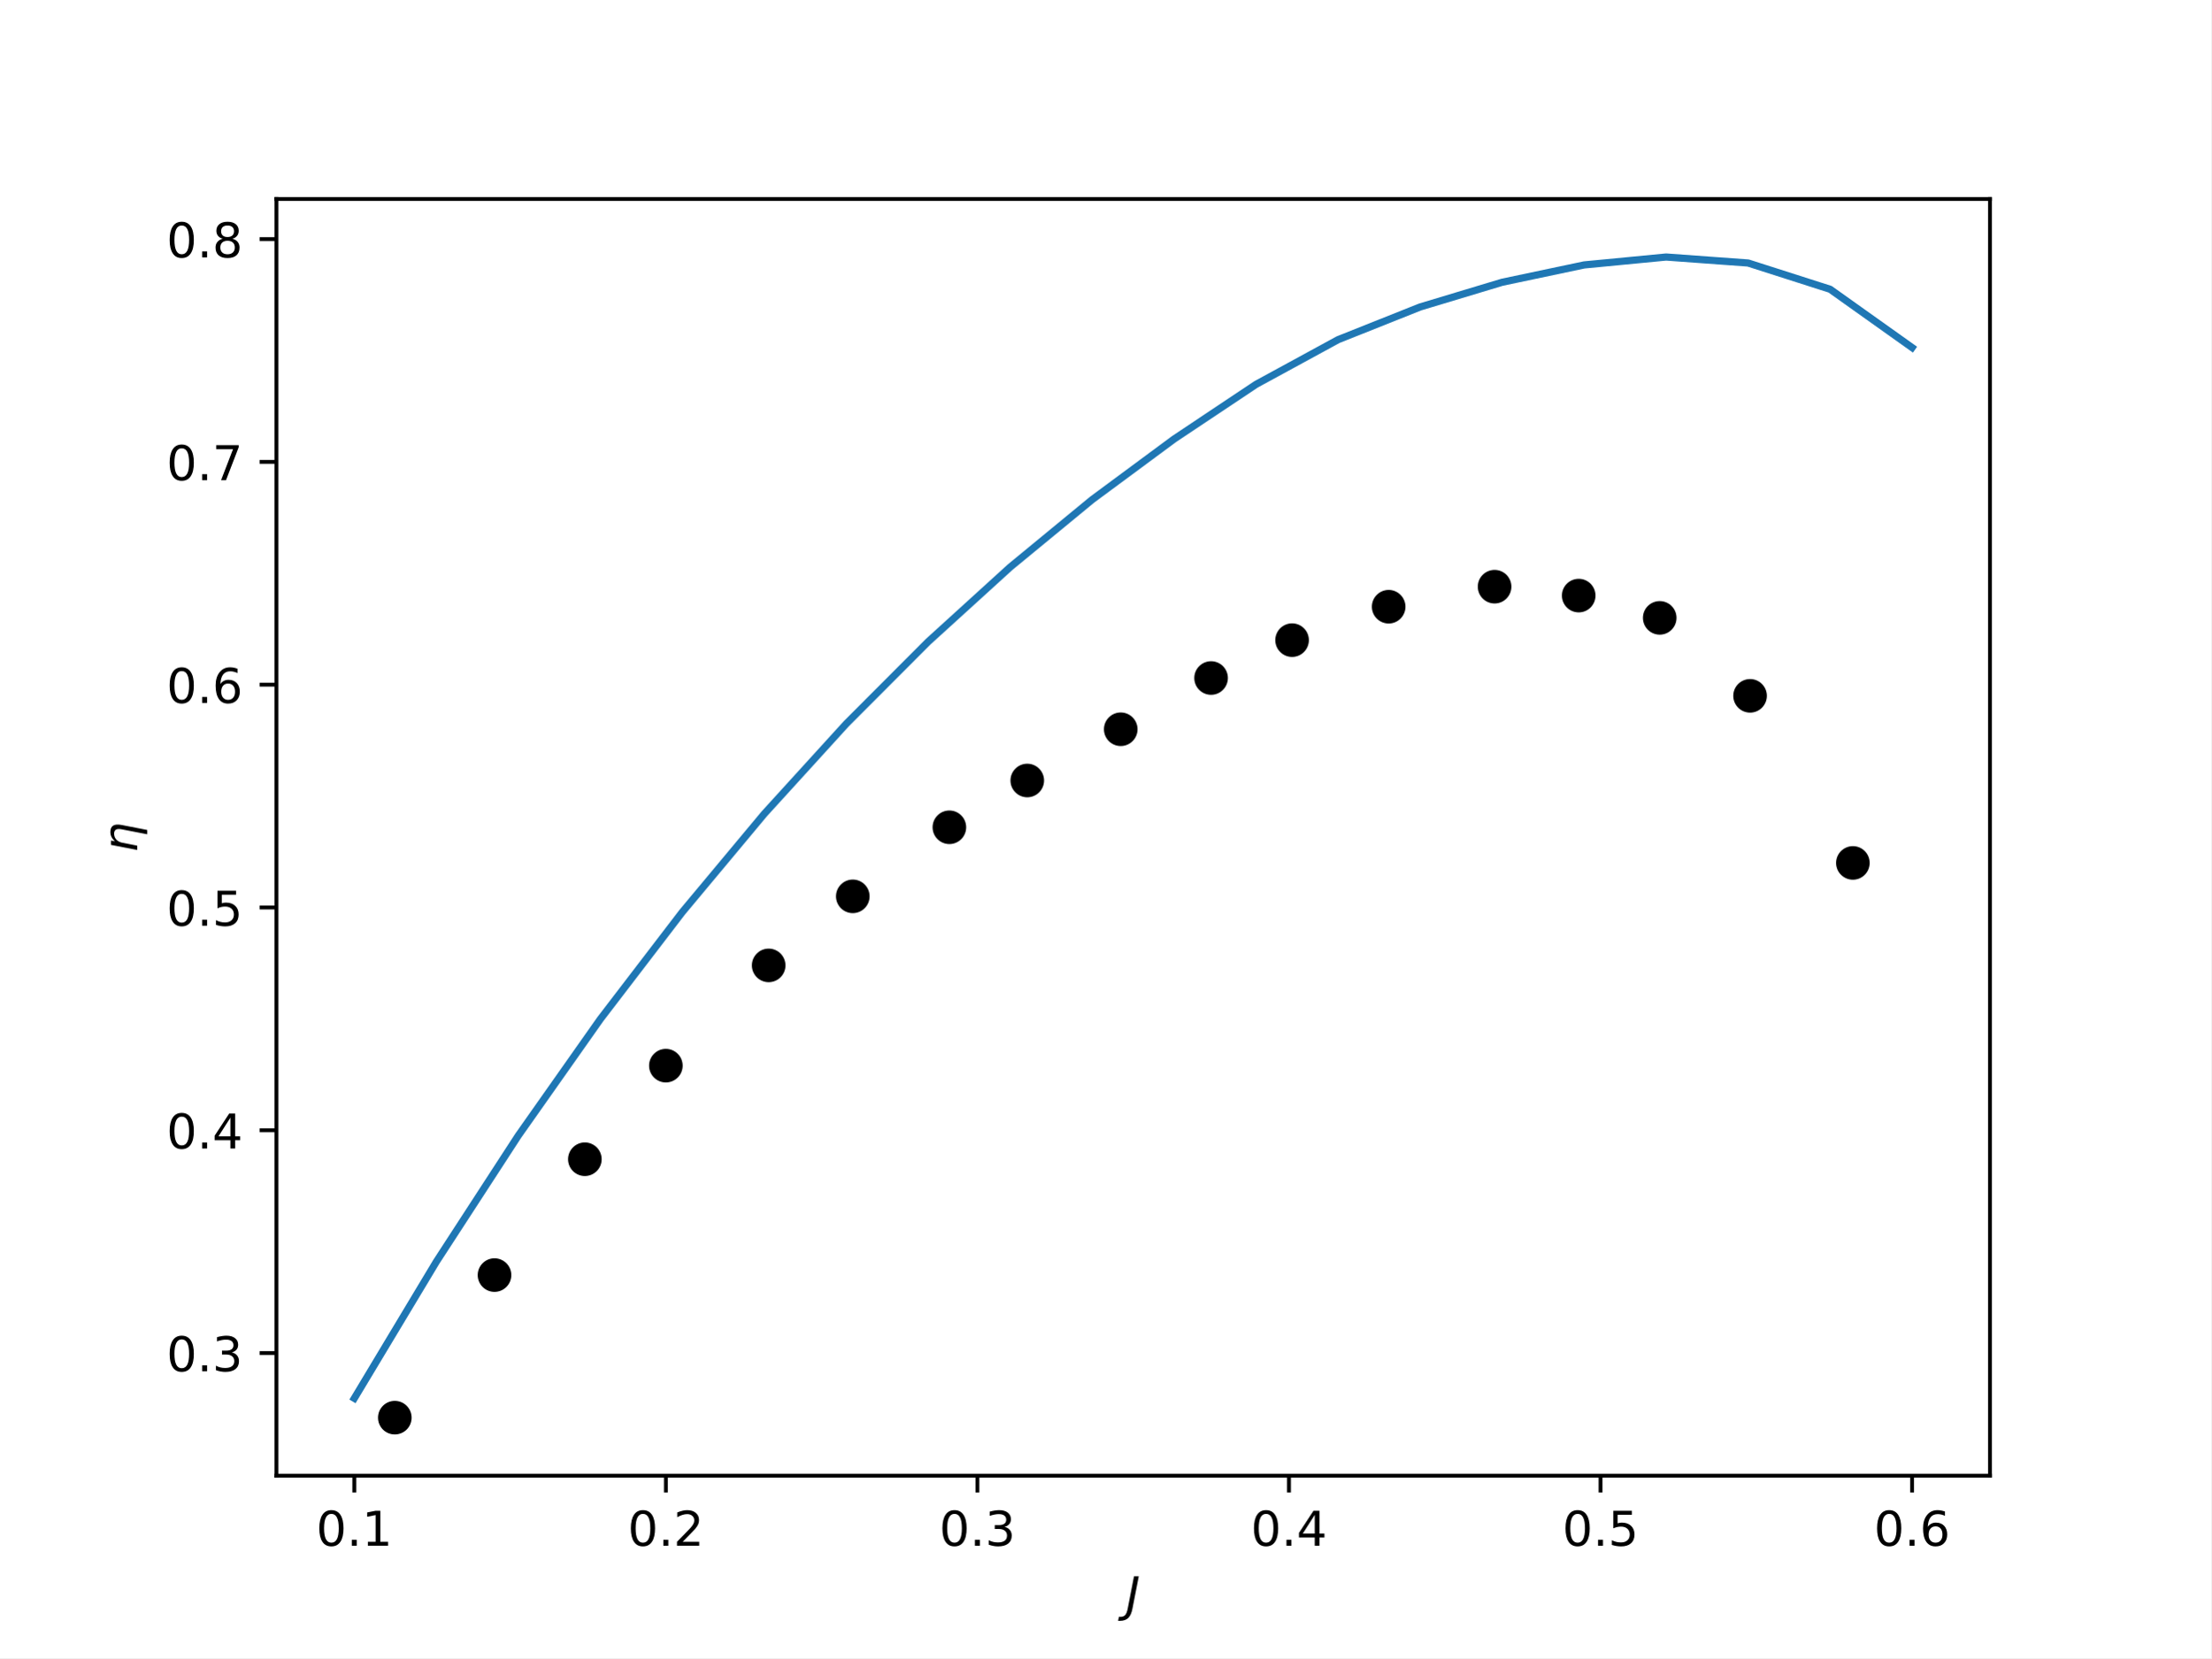
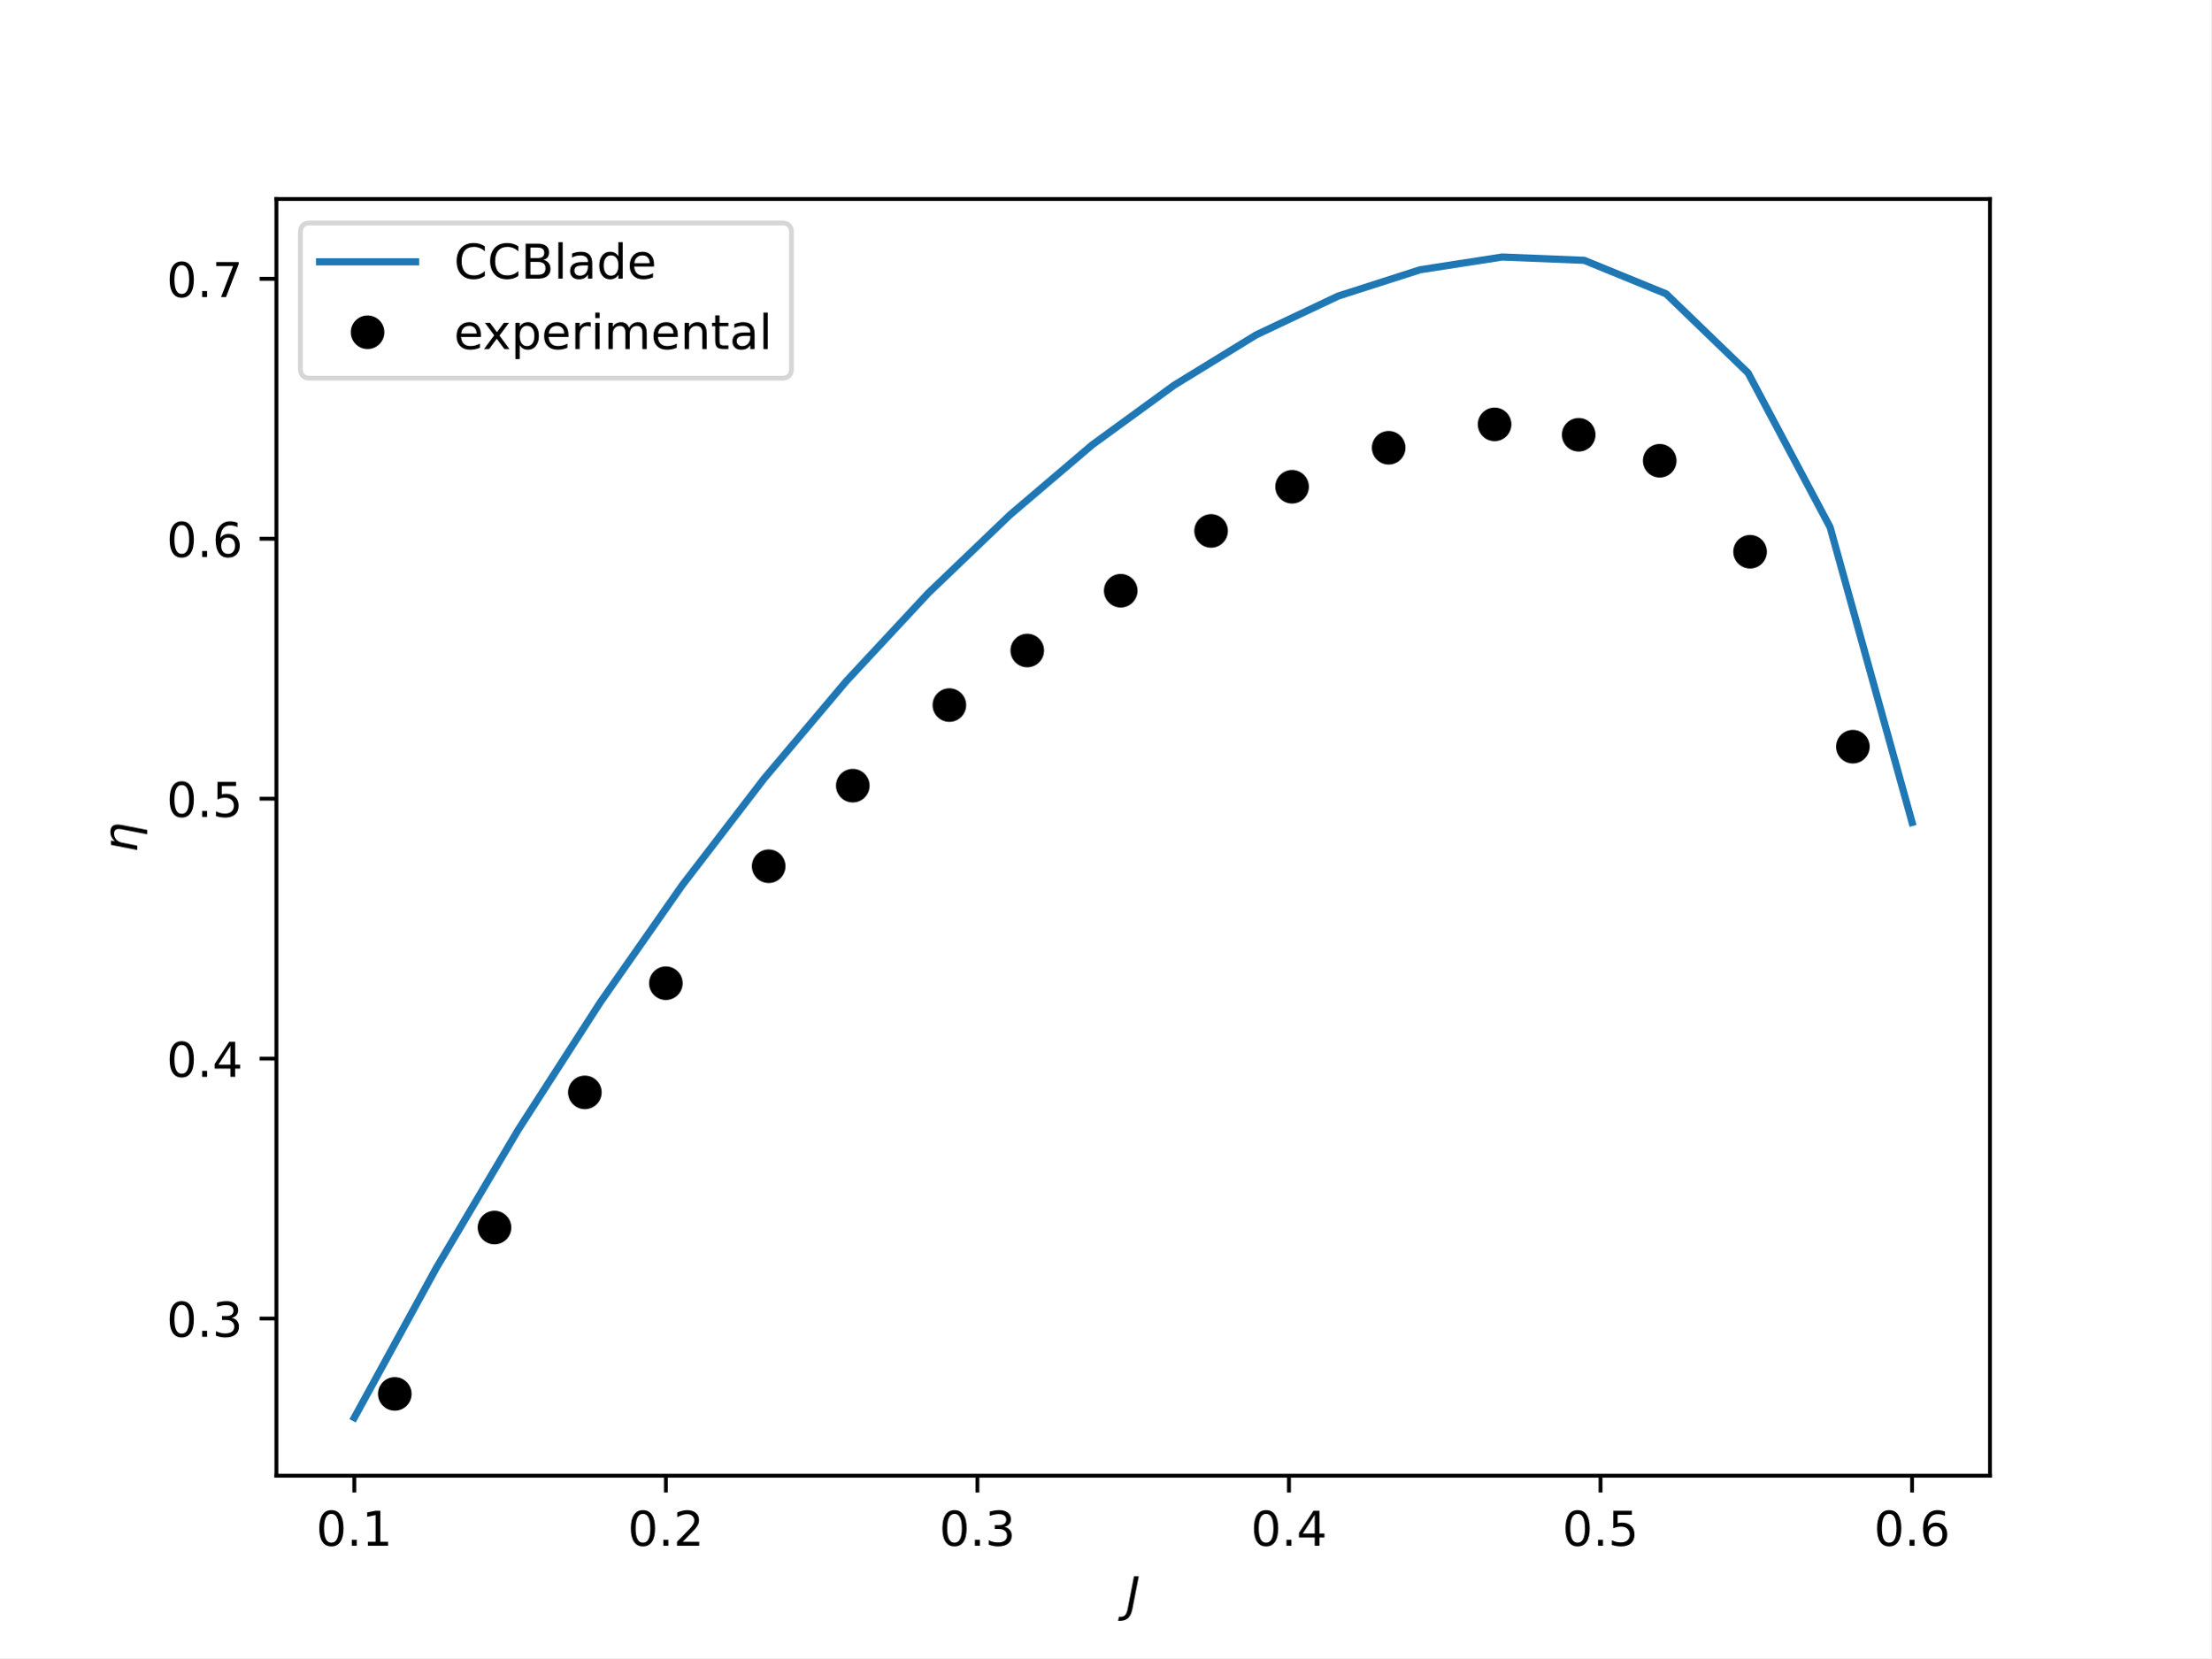
<svg xmlns="http://www.w3.org/2000/svg" xmlns:xlink="http://www.w3.org/1999/xlink" height="345.6pt" version="1.1" viewBox="0 0 460.8 345.6" width="460.8pt">
  <defs>
    <style type="text/css">*{stroke-linecap:butt;stroke-linejoin:round;}</style>
  </defs>
  <g id="figure_1">
    <g id="patch_1">
      <path d="M 0 345.6  L 460.8 345.6  L 460.8 0  L 0 0  z " style="fill:#ffffff;" />
    </g>
    <g id="axes_1">
      <g id="patch_2">
        <path d="M 57.6 307.584  L 414.72 307.584  L 414.72 41.472  L 57.6 41.472  z " style="fill:#ffffff;" />
      </g>
      <g id="matplotlib.axis_1">
        <g id="xtick_1">
          <g id="line2d_1">
            <defs>
-               <path d="M 0 0  L 0 3.5  " id="med5f15216d" style="stroke:#000000;stroke-width:0.8;" />
-             </defs>
-             <g>
-               <use style="stroke:#000000;stroke-width:0.8;" x="73.833" xlink:href="#med5f15216d" y="307.584" />
+               <path d="M 0 0  L 0 3.5  " id="mcd8d9cb8b4" style="stroke:#000000;stroke-width:0.8;" />
+             </defs>
+             <g>
+               <use style="stroke:#000000;stroke-width:0.8;" x="73.833" xlink:href="#mcd8d9cb8b4" y="307.584" />
            </g>
          </g>
          <g id="text_1">
            <g transform="translate(65.88116 322.1824)scale(0.1 -0.1)">
              <defs>
                <path d="M 31.781 66.406  Q 24.172 66.406 20.328 58.906  Q 16.5 51.422 16.5 36.375  Q 16.5 21.391 20.328 13.891  Q 24.172 6.391 31.781 6.391  Q 39.453 6.391 43.281 13.891  Q 47.125 21.391 47.125 36.375  Q 47.125 51.422 43.281 58.906  Q 39.453 66.406 31.781 66.406  z M 31.781 74.219  Q 44.047 74.219 50.516 64.516  Q 56.984 54.828 56.984 36.375  Q 56.984 17.969 50.516 8.266  Q 44.047 -1.422 31.781 -1.422  Q 19.531 -1.422 13.062 8.266  Q 6.594 17.969 6.594 36.375  Q 6.594 54.828 13.062 64.516  Q 19.531 74.219 31.781 74.219  z " id="DejaVuSans-48" />
                <path d="M 10.688 12.406  L 21 12.406  L 21 0  L 10.688 0  z " id="DejaVuSans-46" />
                <path d="M 12.406 8.297  L 28.516 8.297  L 28.516 63.922  L 10.984 60.406  L 10.984 69.391  L 28.422 72.906  L 38.281 72.906  L 38.281 8.297  L 54.391 8.297  L 54.391 0  L 12.406 0  z " id="DejaVuSans-49" />
              </defs>
              <use xlink:href="#DejaVuSans-48" />
              <use x="63.623" xlink:href="#DejaVuSans-46" />
              <use x="95.41" xlink:href="#DejaVuSans-49" />
            </g>
          </g>
        </g>
        <g id="xtick_2">
          <g id="line2d_2">
            <g>
-               <use style="stroke:#000000;stroke-width:0.8;" x="138.764" xlink:href="#med5f15216d" y="307.584" />
+               <use style="stroke:#000000;stroke-width:0.8;" x="138.764" xlink:href="#mcd8d9cb8b4" y="307.584" />
            </g>
          </g>
          <g id="text_2">
            <g transform="translate(130.8121 322.1824)scale(0.1 -0.1)">
              <defs>
                <path d="M 19.188 8.297  L 53.609 8.297  L 53.609 0  L 7.328 0  L 7.328 8.297  Q 12.938 14.109 22.625 23.891  Q 32.328 33.688 34.812 36.531  Q 39.547 41.844 41.422 45.531  Q 43.312 49.219 43.312 52.781  Q 43.312 58.594 39.234 62.25  Q 35.156 65.922 28.609 65.922  Q 23.969 65.922 18.812 64.312  Q 13.672 62.703 7.812 59.422  L 7.812 69.391  Q 13.766 71.781 18.938 73  Q 24.125 74.219 28.422 74.219  Q 39.75 74.219 46.484 68.547  Q 53.219 62.891 53.219 53.422  Q 53.219 48.922 51.531 44.891  Q 49.859 40.875 45.406 35.406  Q 44.188 33.984 37.641 27.219  Q 31.109 20.453 19.188 8.297  z " id="DejaVuSans-50" />
              </defs>
              <use xlink:href="#DejaVuSans-48" />
              <use x="63.623" xlink:href="#DejaVuSans-46" />
              <use x="95.41" xlink:href="#DejaVuSans-50" />
            </g>
          </g>
        </g>
        <g id="xtick_3">
          <g id="line2d_3">
            <g>
-               <use style="stroke:#000000;stroke-width:0.8;" x="203.695" xlink:href="#med5f15216d" y="307.584" />
+               <use style="stroke:#000000;stroke-width:0.8;" x="203.695" xlink:href="#mcd8d9cb8b4" y="307.584" />
            </g>
          </g>
          <g id="text_3">
            <g transform="translate(195.743 322.1824)scale(0.1 -0.1)">
              <defs>
                <path d="M 40.578 39.312  Q 47.656 37.797 51.625 33  Q 55.609 28.219 55.609 21.188  Q 55.609 10.406 48.188 4.484  Q 40.766 -1.422 27.094 -1.422  Q 22.516 -1.422 17.656 -0.516  Q 12.797 0.391 7.625 2.203  L 7.625 11.719  Q 11.719 9.328 16.594 8.109  Q 21.484 6.891 26.812 6.891  Q 36.078 6.891 40.938 10.547  Q 45.797 14.203 45.797 21.188  Q 45.797 27.641 41.281 31.266  Q 36.766 34.906 28.719 34.906  L 20.219 34.906  L 20.219 43.016  L 29.109 43.016  Q 36.375 43.016 40.234 45.922  Q 44.094 48.828 44.094 54.297  Q 44.094 59.906 40.109 62.906  Q 36.141 65.922 28.719 65.922  Q 24.656 65.922 20.016 65.031  Q 15.375 64.156 9.812 62.312  L 9.812 71.094  Q 15.438 72.656 20.344 73.438  Q 25.25 74.219 29.594 74.219  Q 40.828 74.219 47.359 69.109  Q 53.906 64.016 53.906 55.328  Q 53.906 49.266 50.438 45.094  Q 46.969 40.922 40.578 39.312  z " id="DejaVuSans-51" />
              </defs>
              <use xlink:href="#DejaVuSans-48" />
              <use x="63.623" xlink:href="#DejaVuSans-46" />
              <use x="95.41" xlink:href="#DejaVuSans-51" />
            </g>
          </g>
        </g>
        <g id="xtick_4">
          <g id="line2d_4">
            <g>
-               <use style="stroke:#000000;stroke-width:0.8;" x="268.625" xlink:href="#med5f15216d" y="307.584" />
+               <use style="stroke:#000000;stroke-width:0.8;" x="268.625" xlink:href="#mcd8d9cb8b4" y="307.584" />
            </g>
          </g>
          <g id="text_4">
            <g transform="translate(260.6739 322.1824)scale(0.1 -0.1)">
              <defs>
                <path d="M 37.797 64.312  L 12.891 25.391  L 37.797 25.391  z M 35.203 72.906  L 47.609 72.906  L 47.609 25.391  L 58.016 25.391  L 58.016 17.188  L 47.609 17.188  L 47.609 0  L 37.797 0  L 37.797 17.188  L 4.891 17.188  L 4.891 26.703  z " id="DejaVuSans-52" />
              </defs>
              <use xlink:href="#DejaVuSans-48" />
              <use x="63.623" xlink:href="#DejaVuSans-46" />
              <use x="95.41" xlink:href="#DejaVuSans-52" />
            </g>
          </g>
        </g>
        <g id="xtick_5">
          <g id="line2d_5">
            <g>
-               <use style="stroke:#000000;stroke-width:0.8;" x="333.556" xlink:href="#med5f15216d" y="307.584" />
+               <use style="stroke:#000000;stroke-width:0.8;" x="333.556" xlink:href="#mcd8d9cb8b4" y="307.584" />
            </g>
          </g>
          <g id="text_5">
            <g transform="translate(325.6048 322.1824)scale(0.1 -0.1)">
              <defs>
                <path d="M 10.797 72.906  L 49.516 72.906  L 49.516 64.594  L 19.828 64.594  L 19.828 46.734  Q 21.969 47.469 24.109 47.828  Q 26.266 48.188 28.422 48.188  Q 40.625 48.188 47.75 41.5  Q 54.891 34.812 54.891 23.391  Q 54.891 11.625 47.562 5.094  Q 40.234 -1.422 26.906 -1.422  Q 22.312 -1.422 17.547 -0.641  Q 12.797 0.141 7.719 1.703  L 7.719 11.625  Q 12.109 9.234 16.797 8.062  Q 21.484 6.891 26.703 6.891  Q 35.156 6.891 40.078 11.328  Q 45.016 15.766 45.016 23.391  Q 45.016 31 40.078 35.438  Q 35.156 39.891 26.703 39.891  Q 22.75 39.891 18.812 39.016  Q 14.891 38.141 10.797 36.281  z " id="DejaVuSans-53" />
              </defs>
              <use xlink:href="#DejaVuSans-48" />
              <use x="63.623" xlink:href="#DejaVuSans-46" />
              <use x="95.41" xlink:href="#DejaVuSans-53" />
            </g>
          </g>
        </g>
        <g id="xtick_6">
          <g id="line2d_6">
            <g>
-               <use style="stroke:#000000;stroke-width:0.8;" x="398.487" xlink:href="#med5f15216d" y="307.584" />
+               <use style="stroke:#000000;stroke-width:0.8;" x="398.487" xlink:href="#mcd8d9cb8b4" y="307.584" />
            </g>
          </g>
          <g id="text_6">
            <g transform="translate(390.5357 322.1824)scale(0.1 -0.1)">
              <defs>
                <path d="M 33.016 40.375  Q 26.375 40.375 22.484 35.828  Q 18.609 31.297 18.609 23.391  Q 18.609 15.531 22.484 10.953  Q 26.375 6.391 33.016 6.391  Q 39.656 6.391 43.531 10.953  Q 47.406 15.531 47.406 23.391  Q 47.406 31.297 43.531 35.828  Q 39.656 40.375 33.016 40.375  z M 52.594 71.297  L 52.594 62.312  Q 48.875 64.062 45.094 64.984  Q 41.312 65.922 37.594 65.922  Q 27.828 65.922 22.672 59.328  Q 17.531 52.734 16.797 39.406  Q 19.672 43.656 24.016 45.922  Q 28.375 48.188 33.594 48.188  Q 44.578 48.188 50.953 41.516  Q 57.328 34.859 57.328 23.391  Q 57.328 12.156 50.688 5.359  Q 44.047 -1.422 33.016 -1.422  Q 20.359 -1.422 13.672 8.266  Q 6.984 17.969 6.984 36.375  Q 6.984 53.656 15.188 63.938  Q 23.391 74.219 37.203 74.219  Q 40.922 74.219 44.703 73.484  Q 48.484 72.75 52.594 71.297  z " id="DejaVuSans-54" />
              </defs>
              <use xlink:href="#DejaVuSans-48" />
              <use x="63.623" xlink:href="#DejaVuSans-46" />
              <use x="95.41" xlink:href="#DejaVuSans-54" />
            </g>
          </g>
        </g>
        <g id="text_7">
          <g transform="translate(234.66 335.8403)scale(0.1 -0.1)">
            <defs>
              <path d="M 16.703 72.906  L 26.609 72.906  L 13.375 5.078  Q 10.797 -8.156 4.656 -14.078  Q -1.469 -20.016 -12.5 -20.016  L -16.406 -20.016  L -14.797 -11.719  L -11.719 -11.719  Q -5.125 -11.719 -1.703 -7.953  Q 1.703 -4.203 3.516 5.078  z " id="DejaVuSans-Oblique-74" />
            </defs>
            <use transform="translate(0 0.09375)" xlink:href="#DejaVuSans-Oblique-74" />
          </g>
        </g>
      </g>
      <g id="matplotlib.axis_2">
        <g id="ytick_1">
          <g id="line2d_7">
            <defs>
-               <path d="M 0 0  L -3.5 0  " id="maf484cbad5" style="stroke:#000000;stroke-width:0.8;" />
-             </defs>
-             <g>
-               <use style="stroke:#000000;stroke-width:0.8;" x="57.6" xlink:href="#maf484cbad5" y="282.021" />
+               <path d="M 0 0  L -3.5 0  " id="m23705fb61f" style="stroke:#000000;stroke-width:0.8;" />
+             </defs>
+             <g>
+               <use style="stroke:#000000;stroke-width:0.8;" x="57.6" xlink:href="#m23705fb61f" y="274.824" />
            </g>
          </g>
          <g id="text_8">
-             <g transform="translate(34.69687 285.8206)scale(0.1 -0.1)">
+             <g transform="translate(34.69687 278.6235)scale(0.1 -0.1)">
              <use xlink:href="#DejaVuSans-48" />
              <use x="63.623" xlink:href="#DejaVuSans-46" />
              <use x="95.41" xlink:href="#DejaVuSans-51" />
            </g>
          </g>
        </g>
        <g id="ytick_2">
          <g id="line2d_8">
            <g>
-               <use style="stroke:#000000;stroke-width:0.8;" x="57.6" xlink:href="#maf484cbad5" y="235.585" />
+               <use style="stroke:#000000;stroke-width:0.8;" x="57.6" xlink:href="#m23705fb61f" y="220.645" />
            </g>
          </g>
          <g id="text_9">
-             <g transform="translate(34.69687 239.3839)scale(0.1 -0.1)">
+             <g transform="translate(34.69687 224.4447)scale(0.1 -0.1)">
              <use xlink:href="#DejaVuSans-48" />
              <use x="63.623" xlink:href="#DejaVuSans-46" />
              <use x="95.41" xlink:href="#DejaVuSans-52" />
            </g>
          </g>
        </g>
        <g id="ytick_3">
          <g id="line2d_9">
            <g>
-               <use style="stroke:#000000;stroke-width:0.8;" x="57.6" xlink:href="#maf484cbad5" y="189.148" />
+               <use style="stroke:#000000;stroke-width:0.8;" x="57.6" xlink:href="#m23705fb61f" y="166.467" />
            </g>
          </g>
          <g id="text_10">
-             <g transform="translate(34.69687 192.9471)scale(0.1 -0.1)">
+             <g transform="translate(34.69687 170.2658)scale(0.1 -0.1)">
              <use xlink:href="#DejaVuSans-48" />
              <use x="63.623" xlink:href="#DejaVuSans-46" />
              <use x="95.41" xlink:href="#DejaVuSans-53" />
            </g>
          </g>
        </g>
        <g id="ytick_4">
          <g id="line2d_10">
            <g>
-               <use style="stroke:#000000;stroke-width:0.8;" x="57.6" xlink:href="#maf484cbad5" y="142.711" />
+               <use style="stroke:#000000;stroke-width:0.8;" x="57.6" xlink:href="#m23705fb61f" y="112.288" />
            </g>
          </g>
          <g id="text_11">
-             <g transform="translate(34.69687 146.5104)scale(0.1 -0.1)">
+             <g transform="translate(34.69687 116.0869)scale(0.1 -0.1)">
              <use xlink:href="#DejaVuSans-48" />
              <use x="63.623" xlink:href="#DejaVuSans-46" />
              <use x="95.41" xlink:href="#DejaVuSans-54" />
            </g>
          </g>
        </g>
        <g id="ytick_5">
          <g id="line2d_11">
            <g>
-               <use style="stroke:#000000;stroke-width:0.8;" x="57.6" xlink:href="#maf484cbad5" y="96.275" />
+               <use style="stroke:#000000;stroke-width:0.8;" x="57.6" xlink:href="#m23705fb61f" y="58.109" />
            </g>
          </g>
          <g id="text_12">
-             <g transform="translate(34.69687 100.0737)scale(0.1 -0.1)">
+             <g transform="translate(34.69687 61.90808)scale(0.1 -0.1)">
              <defs>
                <path d="M 8.203 72.906  L 55.078 72.906  L 55.078 68.703  L 28.609 0  L 18.312 0  L 43.219 64.594  L 8.203 64.594  z " id="DejaVuSans-55" />
              </defs>
              <use xlink:href="#DejaVuSans-48" />
              <use x="63.623" xlink:href="#DejaVuSans-46" />
              <use x="95.41" xlink:href="#DejaVuSans-55" />
            </g>
          </g>
        </g>
-         <g id="ytick_6">
-           <g id="line2d_12">
-             <g>
-               <use style="stroke:#000000;stroke-width:0.8;" x="57.6" xlink:href="#maf484cbad5" y="49.838" />
-             </g>
-           </g>
-           <g id="text_13">
-             <g transform="translate(34.69687 53.63701)scale(0.1 -0.1)">
-               <defs>
-                 <path d="M 31.781 34.625  Q 24.75 34.625 20.719 30.859  Q 16.703 27.094 16.703 20.516  Q 16.703 13.922 20.719 10.156  Q 24.75 6.391 31.781 6.391  Q 38.812 6.391 42.859 10.172  Q 46.922 13.969 46.922 20.516  Q 46.922 27.094 42.891 30.859  Q 38.875 34.625 31.781 34.625  z M 21.922 38.812  Q 15.578 40.375 12.031 44.719  Q 8.5 49.078 8.5 55.328  Q 8.5 64.062 14.719 69.141  Q 20.953 74.219 31.781 74.219  Q 42.672 74.219 48.875 69.141  Q 55.078 64.062 55.078 55.328  Q 55.078 49.078 51.531 44.719  Q 48 40.375 41.703 38.812  Q 48.828 37.156 52.797 32.312  Q 56.781 27.484 56.781 20.516  Q 56.781 9.906 50.312 4.234  Q 43.844 -1.422 31.781 -1.422  Q 19.734 -1.422 13.25 4.234  Q 6.781 9.906 6.781 20.516  Q 6.781 27.484 10.781 32.312  Q 14.797 37.156 21.922 38.812  z M 18.312 54.391  Q 18.312 48.734 21.844 45.562  Q 25.391 42.391 31.781 42.391  Q 38.141 42.391 41.719 45.562  Q 45.312 48.734 45.312 54.391  Q 45.312 60.062 41.719 63.234  Q 38.141 66.406 31.781 66.406  Q 25.391 66.406 21.844 63.234  Q 18.312 60.062 18.312 54.391  z " id="DejaVuSans-56" />
-               </defs>
-               <use xlink:href="#DejaVuSans-48" />
-               <use x="63.623" xlink:href="#DejaVuSans-46" />
-               <use x="95.41" xlink:href="#DejaVuSans-56" />
-             </g>
-           </g>
-         </g>
-         <g id="text_14">
+         <g id="text_13">
          <g transform="translate(28.59688 177.728)rotate(-90)scale(0.1 -0.1)">
            <defs>
              <path d="M 57.859 33.016  L 47.406 -20.797  L 38.422 -20.797  L 48.828 32.719  Q 50.344 40.484 48.047 44.344  Q 45.797 48.188 39.75 48.188  Q 32.469 48.188 27.344 43.562  Q 22.266 38.922 20.703 30.906  L 14.703 0  L 5.672 0  L 16.312 54.688  L 25.344 54.688  L 23.688 46.188  Q 27.828 51.125 32.719 53.562  Q 37.547 56 43.266 56  Q 52.688 56 56.391 50.203  Q 60.062 44.344 57.859 33.016  z " id="DejaVuSans-Oblique-951" />
            </defs>
            <use xlink:href="#DejaVuSans-Oblique-951" />
          </g>
        </g>
      </g>
+       <g id="line2d_12">
+         <path clip-path="url(#pfcf688ec77)" d="M 73.833 295.488  L 90.92 264.284  L 108.007 235.459  L 125.094 208.921  L 142.181 184.501  L 159.268 162.245  L 176.355 141.991  L 193.442 123.632  L 210.529 107.273  L 227.616 92.722  L 244.704 80.28  L 261.791 69.793  L 278.878 61.706  L 295.965 56.219  L 313.052 53.568  L 330.139 54.252  L 347.226 61.241  L 364.313 77.732  L 381.4 109.886  L 398.487 171.419  " style="fill:none;stroke:#1f77b4;stroke-linecap:square;stroke-width:1.5;" />
+       </g>
      <g id="line2d_13">
-         <path clip-path="url(#p998799b082)" d="M 73.833 291.451  L 90.92 262.999  L 108.007 236.7  L 125.094 212.44  L 142.181 190.121  L 159.268 169.636  L 176.355 150.863  L 193.442 133.74  L 210.529 118.198  L 227.616 104.13  L 244.704 91.49  L 261.791 80.094  L 278.878 70.785  L 295.965 63.977  L 313.052 58.826  L 330.139 55.216  L 347.226 53.568  L 364.313 54.814  L 381.4 60.286  L 398.487 72.445  " style="fill:none;stroke:#1f77b4;stroke-linecap:square;stroke-width:1.5;" />
-       </g>
-       <g id="line2d_14">
        <defs>
-           <path d="M 0 3  C 0.796 3 1.559 2.684 2.121 2.121  C 2.684 1.559 3 0.796 3 0  C 3 -0.796 2.684 -1.559 2.121 -2.121  C 1.559 -2.684 0.796 -3 0 -3  C -0.796 -3 -1.559 -2.684 -2.121 -2.121  C -2.684 -1.559 -3 -0.796 -3 0  C -3 0.796 -2.684 1.559 -2.121 2.121  C -1.559 2.684 -0.796 3 0 3  z " id="m26327df3e3" style="stroke:#000000;" />
+           <path d="M 0 3  C 0.796 3 1.559 2.684 2.121 2.121  C 2.684 1.559 3 0.796 3 0  C 3 -0.796 2.684 -1.559 2.121 -2.121  C 1.559 -2.684 0.796 -3 0 -3  C -0.796 -3 -1.559 -2.684 -2.121 -2.121  C -2.684 -1.559 -3 -0.796 -3 0  C -3 0.796 -2.684 1.559 -2.121 2.121  C -1.559 2.684 -0.796 3 0 3  z " id="m3ad6ba68ed" style="stroke:#000000;" />
        </defs>
-         <g clip-path="url(#p998799b082)">
-           <use style="stroke:#000000;" x="82.274" xlink:href="#m26327df3e3" y="295.488" />
-           <use style="stroke:#000000;" x="103.052" xlink:href="#m26327df3e3" y="265.769" />
-           <use style="stroke:#000000;" x="121.882" xlink:href="#m26327df3e3" y="241.621" />
-           <use style="stroke:#000000;" x="138.764" xlink:href="#m26327df3e3" y="222.118" />
-           <use style="stroke:#000000;" x="160.191" xlink:href="#m26327df3e3" y="201.221" />
-           <use style="stroke:#000000;" x="177.722" xlink:href="#m26327df3e3" y="186.826" />
-           <use style="stroke:#000000;" x="197.851" xlink:href="#m26327df3e3" y="172.431" />
-           <use style="stroke:#000000;" x="214.083" xlink:href="#m26327df3e3" y="162.679" />
-           <use style="stroke:#000000;" x="233.563" xlink:href="#m26327df3e3" y="151.999" />
-           <use style="stroke:#000000;" x="252.393" xlink:href="#m26327df3e3" y="141.318" />
-           <use style="stroke:#000000;" x="269.275" xlink:href="#m26327df3e3" y="133.424" />
-           <use style="stroke:#000000;" x="289.403" xlink:href="#m26327df3e3" y="126.458" />
-           <use style="stroke:#000000;" x="311.48" xlink:href="#m26327df3e3" y="122.279" />
-           <use style="stroke:#000000;" x="329.011" xlink:href="#m26327df3e3" y="124.137" />
-           <use style="stroke:#000000;" x="345.893" xlink:href="#m26327df3e3" y="128.78" />
-           <use style="stroke:#000000;" x="364.723" xlink:href="#m26327df3e3" y="145.033" />
-           <use style="stroke:#000000;" x="386.15" xlink:href="#m26327df3e3" y="179.861" />
+         <g clip-path="url(#pfcf688ec77)">
+           <use style="stroke:#000000;" x="82.274" xlink:href="#m3ad6ba68ed" y="290.536" />
+           <use style="stroke:#000000;" x="103.052" xlink:href="#m3ad6ba68ed" y="255.862" />
+           <use style="stroke:#000000;" x="121.882" xlink:href="#m3ad6ba68ed" y="227.689" />
+           <use style="stroke:#000000;" x="138.764" xlink:href="#m3ad6ba68ed" y="204.934" />
+           <use style="stroke:#000000;" x="160.191" xlink:href="#m3ad6ba68ed" y="180.553" />
+           <use style="stroke:#000000;" x="177.722" xlink:href="#m3ad6ba68ed" y="163.758" />
+           <use style="stroke:#000000;" x="197.851" xlink:href="#m3ad6ba68ed" y="146.962" />
+           <use style="stroke:#000000;" x="214.083" xlink:href="#m3ad6ba68ed" y="135.585" />
+           <use style="stroke:#000000;" x="233.563" xlink:href="#m3ad6ba68ed" y="123.123" />
+           <use style="stroke:#000000;" x="252.393" xlink:href="#m3ad6ba68ed" y="110.662" />
+           <use style="stroke:#000000;" x="269.275" xlink:href="#m3ad6ba68ed" y="101.452" />
+           <use style="stroke:#000000;" x="289.403" xlink:href="#m3ad6ba68ed" y="93.325" />
+           <use style="stroke:#000000;" x="311.48" xlink:href="#m3ad6ba68ed" y="88.449" />
+           <use style="stroke:#000000;" x="329.011" xlink:href="#m3ad6ba68ed" y="90.616" />
+           <use style="stroke:#000000;" x="345.893" xlink:href="#m3ad6ba68ed" y="96.034" />
+           <use style="stroke:#000000;" x="364.723" xlink:href="#m3ad6ba68ed" y="114.997" />
+           <use style="stroke:#000000;" x="386.15" xlink:href="#m3ad6ba68ed" y="155.631" />
        </g>
      </g>
      <g id="patch_3">
        <path d="M 57.6 307.584  L 57.6 41.472  " style="fill:none;stroke:#000000;stroke-linecap:square;stroke-linejoin:miter;stroke-width:0.8;" />
      </g>
      <g id="patch_4">
        <path d="M 414.72 307.584  L 414.72 41.472  " style="fill:none;stroke:#000000;stroke-linecap:square;stroke-linejoin:miter;stroke-width:0.8;" />
      </g>
      <g id="patch_5">
        <path d="M 57.6 307.584  L 414.72 307.584  " style="fill:none;stroke:#000000;stroke-linecap:square;stroke-linejoin:miter;stroke-width:0.8;" />
      </g>
      <g id="patch_6">
        <path d="M 57.6 41.472  L 414.72 41.472  " style="fill:none;stroke:#000000;stroke-linecap:square;stroke-linejoin:miter;stroke-width:0.8;" />
+       </g>
+       <g id="legend_1">
+         <g id="patch_7">
+           <path d="M 64.6 78.828  L 162.945 78.828  Q 164.945 78.828 164.945 76.828  L 164.945 48.472  Q 164.945 46.472 162.945 46.472  L 64.6 46.472  Q 62.6 46.472 62.6 48.472  L 62.6 76.828  Q 62.6 78.828 64.6 78.828  z " style="fill:#ffffff;opacity:0.8;stroke:#cccccc;stroke-linejoin:miter;" />
+         </g>
+         <g id="line2d_14">
+           <path d="M 66.6 54.57  L 86.6 54.57  " style="fill:none;stroke:#1f77b4;stroke-linecap:square;stroke-width:1.5;" />
+         </g>
+         <g id="line2d_15" />
+         <g id="text_14">
+           <g transform="translate(94.6 58.07044)scale(0.1 -0.1)">
+             <defs>
+               <path d="M 64.406 67.281  L 64.406 56.891  Q 59.422 61.531 53.781 63.812  Q 48.141 66.109 41.797 66.109  Q 29.297 66.109 22.656 58.469  Q 16.016 50.828 16.016 36.375  Q 16.016 21.969 22.656 14.328  Q 29.297 6.688 41.797 6.688  Q 48.141 6.688 53.781 8.984  Q 59.422 11.281 64.406 15.922  L 64.406 5.609  Q 59.234 2.094 53.438 0.328  Q 47.656 -1.422 41.219 -1.422  Q 24.656 -1.422 15.125 8.703  Q 5.609 18.844 5.609 36.375  Q 5.609 53.953 15.125 64.078  Q 24.656 74.219 41.219 74.219  Q 47.75 74.219 53.531 72.484  Q 59.328 70.75 64.406 67.281  z " id="DejaVuSans-67" />
+               <path d="M 19.672 34.812  L 19.672 8.109  L 35.5 8.109  Q 43.453 8.109 47.281 11.406  Q 51.125 14.703 51.125 21.484  Q 51.125 28.328 47.281 31.562  Q 43.453 34.812 35.5 34.812  z M 19.672 64.797  L 19.672 42.828  L 34.281 42.828  Q 41.5 42.828 45.031 45.531  Q 48.578 48.25 48.578 53.812  Q 48.578 59.328 45.031 62.062  Q 41.5 64.797 34.281 64.797  z M 9.812 72.906  L 35.016 72.906  Q 46.297 72.906 52.391 68.219  Q 58.5 63.531 58.5 54.891  Q 58.5 48.188 55.375 44.234  Q 52.25 40.281 46.188 39.312  Q 53.469 37.75 57.5 32.781  Q 61.531 27.828 61.531 20.406  Q 61.531 10.641 54.891 5.312  Q 48.25 0 35.984 0  L 9.812 0  z " id="DejaVuSans-66" />
+               <path d="M 9.422 75.984  L 18.406 75.984  L 18.406 0  L 9.422 0  z " id="DejaVuSans-108" />
+               <path d="M 34.281 27.484  Q 23.391 27.484 19.188 25  Q 14.984 22.516 14.984 16.5  Q 14.984 11.719 18.141 8.906  Q 21.297 6.109 26.703 6.109  Q 34.188 6.109 38.703 11.406  Q 43.219 16.703 43.219 25.484  L 43.219 27.484  z M 52.203 31.203  L 52.203 0  L 43.219 0  L 43.219 8.297  Q 40.141 3.328 35.547 0.953  Q 30.953 -1.422 24.312 -1.422  Q 15.922 -1.422 10.953 3.297  Q 6 8.016 6 15.922  Q 6 25.141 12.172 29.828  Q 18.359 34.516 30.609 34.516  L 43.219 34.516  L 43.219 35.406  Q 43.219 41.609 39.141 45  Q 35.062 48.391 27.688 48.391  Q 23 48.391 18.547 47.266  Q 14.109 46.141 10.016 43.891  L 10.016 52.203  Q 14.938 54.109 19.578 55.047  Q 24.219 56 28.609 56  Q 40.484 56 46.344 49.844  Q 52.203 43.703 52.203 31.203  z " id="DejaVuSans-97" />
+               <path d="M 45.406 46.391  L 45.406 75.984  L 54.391 75.984  L 54.391 0  L 45.406 0  L 45.406 8.203  Q 42.578 3.328 38.25 0.953  Q 33.938 -1.422 27.875 -1.422  Q 17.969 -1.422 11.734 6.484  Q 5.516 14.406 5.516 27.297  Q 5.516 40.188 11.734 48.094  Q 17.969 56 27.875 56  Q 33.938 56 38.25 53.625  Q 42.578 51.266 45.406 46.391  z M 14.797 27.297  Q 14.797 17.391 18.875 11.75  Q 22.953 6.109 30.078 6.109  Q 37.203 6.109 41.297 11.75  Q 45.406 17.391 45.406 27.297  Q 45.406 37.203 41.297 42.844  Q 37.203 48.484 30.078 48.484  Q 22.953 48.484 18.875 42.844  Q 14.797 37.203 14.797 27.297  z " id="DejaVuSans-100" />
+               <path d="M 56.203 29.594  L 56.203 25.203  L 14.891 25.203  Q 15.484 15.922 20.484 11.062  Q 25.484 6.203 34.422 6.203  Q 39.594 6.203 44.453 7.469  Q 49.312 8.734 54.109 11.281  L 54.109 2.781  Q 49.266 0.734 44.188 -0.344  Q 39.109 -1.422 33.891 -1.422  Q 20.797 -1.422 13.156 6.188  Q 5.516 13.812 5.516 26.812  Q 5.516 40.234 12.766 48.109  Q 20.016 56 32.328 56  Q 43.359 56 49.781 48.891  Q 56.203 41.797 56.203 29.594  z M 47.219 32.234  Q 47.125 39.594 43.094 43.984  Q 39.062 48.391 32.422 48.391  Q 24.906 48.391 20.391 44.141  Q 15.875 39.891 15.188 32.172  z " id="DejaVuSans-101" />
+             </defs>
+             <use xlink:href="#DejaVuSans-67" />
+             <use x="69.824" xlink:href="#DejaVuSans-67" />
+             <use x="139.648" xlink:href="#DejaVuSans-66" />
+             <use x="208.252" xlink:href="#DejaVuSans-108" />
+             <use x="236.035" xlink:href="#DejaVuSans-97" />
+             <use x="297.314" xlink:href="#DejaVuSans-100" />
+             <use x="360.791" xlink:href="#DejaVuSans-101" />
+           </g>
+         </g>
+         <g id="line2d_16" />
+         <g id="line2d_17">
+           <g>
+             <use style="stroke:#000000;" x="76.6" xlink:href="#m3ad6ba68ed" y="69.249" />
+           </g>
+         </g>
+         <g id="text_15">
+           <g transform="translate(94.6 72.74856)scale(0.1 -0.1)">
+             <defs>
+               <path d="M 54.891 54.688  L 35.109 28.078  L 55.906 0  L 45.312 0  L 29.391 21.484  L 13.484 0  L 2.875 0  L 24.125 28.609  L 4.688 54.688  L 15.281 54.688  L 29.781 35.203  L 44.281 54.688  z " id="DejaVuSans-120" />
+               <path d="M 18.109 8.203  L 18.109 -20.797  L 9.078 -20.797  L 9.078 54.688  L 18.109 54.688  L 18.109 46.391  Q 20.953 51.266 25.266 53.625  Q 29.594 56 35.594 56  Q 45.562 56 51.781 48.094  Q 58.016 40.188 58.016 27.297  Q 58.016 14.406 51.781 6.484  Q 45.562 -1.422 35.594 -1.422  Q 29.594 -1.422 25.266 0.953  Q 20.953 3.328 18.109 8.203  z M 48.688 27.297  Q 48.688 37.203 44.609 42.844  Q 40.531 48.484 33.406 48.484  Q 26.266 48.484 22.188 42.844  Q 18.109 37.203 18.109 27.297  Q 18.109 17.391 22.188 11.75  Q 26.266 6.109 33.406 6.109  Q 40.531 6.109 44.609 11.75  Q 48.688 17.391 48.688 27.297  z " id="DejaVuSans-112" />
+               <path d="M 41.109 46.297  Q 39.594 47.172 37.812 47.578  Q 36.031 48 33.891 48  Q 26.266 48 22.188 43.047  Q 18.109 38.094 18.109 28.812  L 18.109 0  L 9.078 0  L 9.078 54.688  L 18.109 54.688  L 18.109 46.188  Q 20.953 51.172 25.484 53.578  Q 30.031 56 36.531 56  Q 37.453 56 38.578 55.875  Q 39.703 55.766 41.062 55.516  z " id="DejaVuSans-114" />
+               <path d="M 9.422 54.688  L 18.406 54.688  L 18.406 0  L 9.422 0  z M 9.422 75.984  L 18.406 75.984  L 18.406 64.594  L 9.422 64.594  z " id="DejaVuSans-105" />
+               <path d="M 52 44.188  Q 55.375 50.25 60.062 53.125  Q 64.75 56 71.094 56  Q 79.641 56 84.281 50.016  Q 88.922 44.047 88.922 33.016  L 88.922 0  L 79.891 0  L 79.891 32.719  Q 79.891 40.578 77.094 44.375  Q 74.312 48.188 68.609 48.188  Q 61.625 48.188 57.562 43.547  Q 53.516 38.922 53.516 30.906  L 53.516 0  L 44.484 0  L 44.484 32.719  Q 44.484 40.625 41.703 44.406  Q 38.922 48.188 33.109 48.188  Q 26.219 48.188 22.156 43.531  Q 18.109 38.875 18.109 30.906  L 18.109 0  L 9.078 0  L 9.078 54.688  L 18.109 54.688  L 18.109 46.188  Q 21.188 51.219 25.484 53.609  Q 29.781 56 35.688 56  Q 41.656 56 45.828 52.969  Q 50 49.953 52 44.188  z " id="DejaVuSans-109" />
+               <path d="M 54.891 33.016  L 54.891 0  L 45.906 0  L 45.906 32.719  Q 45.906 40.484 42.875 44.328  Q 39.844 48.188 33.797 48.188  Q 26.516 48.188 22.312 43.547  Q 18.109 38.922 18.109 30.906  L 18.109 0  L 9.078 0  L 9.078 54.688  L 18.109 54.688  L 18.109 46.188  Q 21.344 51.125 25.703 53.562  Q 30.078 56 35.797 56  Q 45.219 56 50.047 50.172  Q 54.891 44.344 54.891 33.016  z " id="DejaVuSans-110" />
+               <path d="M 18.312 70.219  L 18.312 54.688  L 36.812 54.688  L 36.812 47.703  L 18.312 47.703  L 18.312 18.016  Q 18.312 11.328 20.141 9.422  Q 21.969 7.516 27.594 7.516  L 36.812 7.516  L 36.812 0  L 27.594 0  Q 17.188 0 13.234 3.875  Q 9.281 7.766 9.281 18.016  L 9.281 47.703  L 2.688 47.703  L 2.688 54.688  L 9.281 54.688  L 9.281 70.219  z " id="DejaVuSans-116" />
+             </defs>
+             <use xlink:href="#DejaVuSans-101" />
+             <use x="59.773" xlink:href="#DejaVuSans-120" />
+             <use x="118.953" xlink:href="#DejaVuSans-112" />
+             <use x="182.43" xlink:href="#DejaVuSans-101" />
+             <use x="243.953" xlink:href="#DejaVuSans-114" />
+             <use x="285.066" xlink:href="#DejaVuSans-105" />
+             <use x="312.85" xlink:href="#DejaVuSans-109" />
+             <use x="410.262" xlink:href="#DejaVuSans-101" />
+             <use x="471.785" xlink:href="#DejaVuSans-110" />
+             <use x="535.164" xlink:href="#DejaVuSans-116" />
+             <use x="574.373" xlink:href="#DejaVuSans-97" />
+             <use x="635.652" xlink:href="#DejaVuSans-108" />
+           </g>
+         </g>
      </g>
    </g>
  </g>
  <defs>
-     <clipPath id="p998799b082">
+     <clipPath id="pfcf688ec77">
      <rect height="266.112" width="357.12" x="57.6" y="41.472" />
    </clipPath>
  </defs>
</svg>
